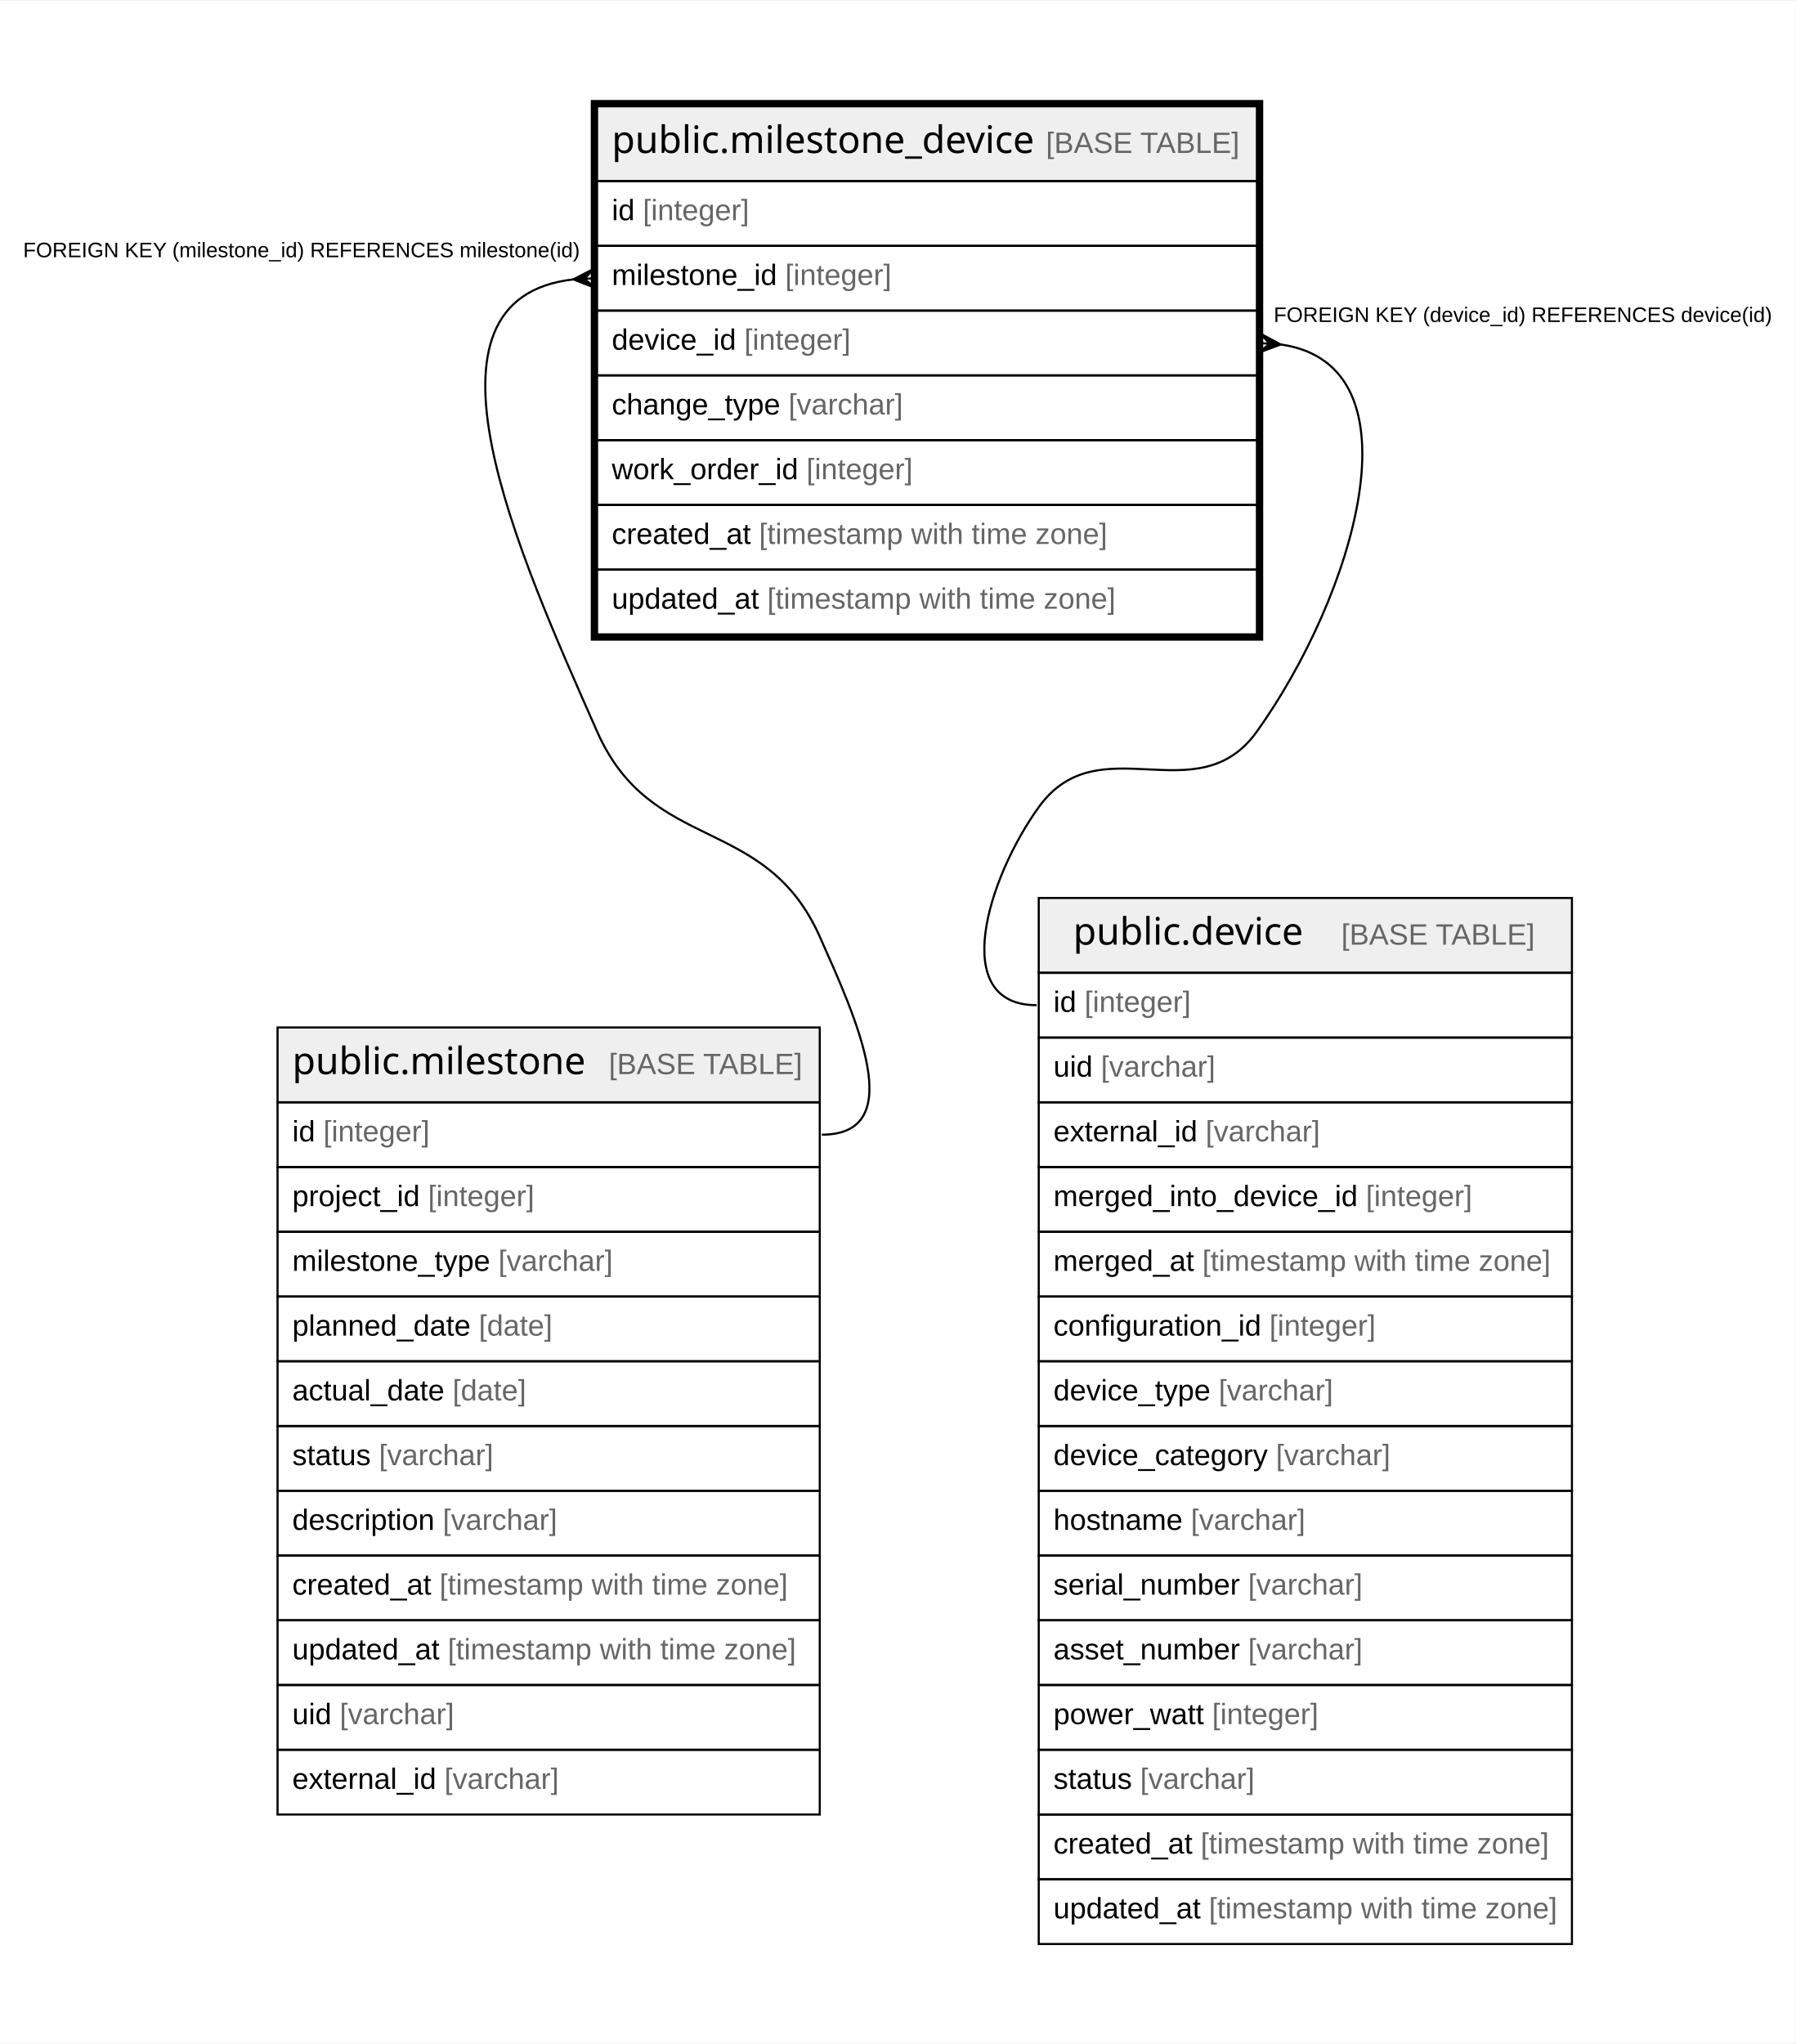
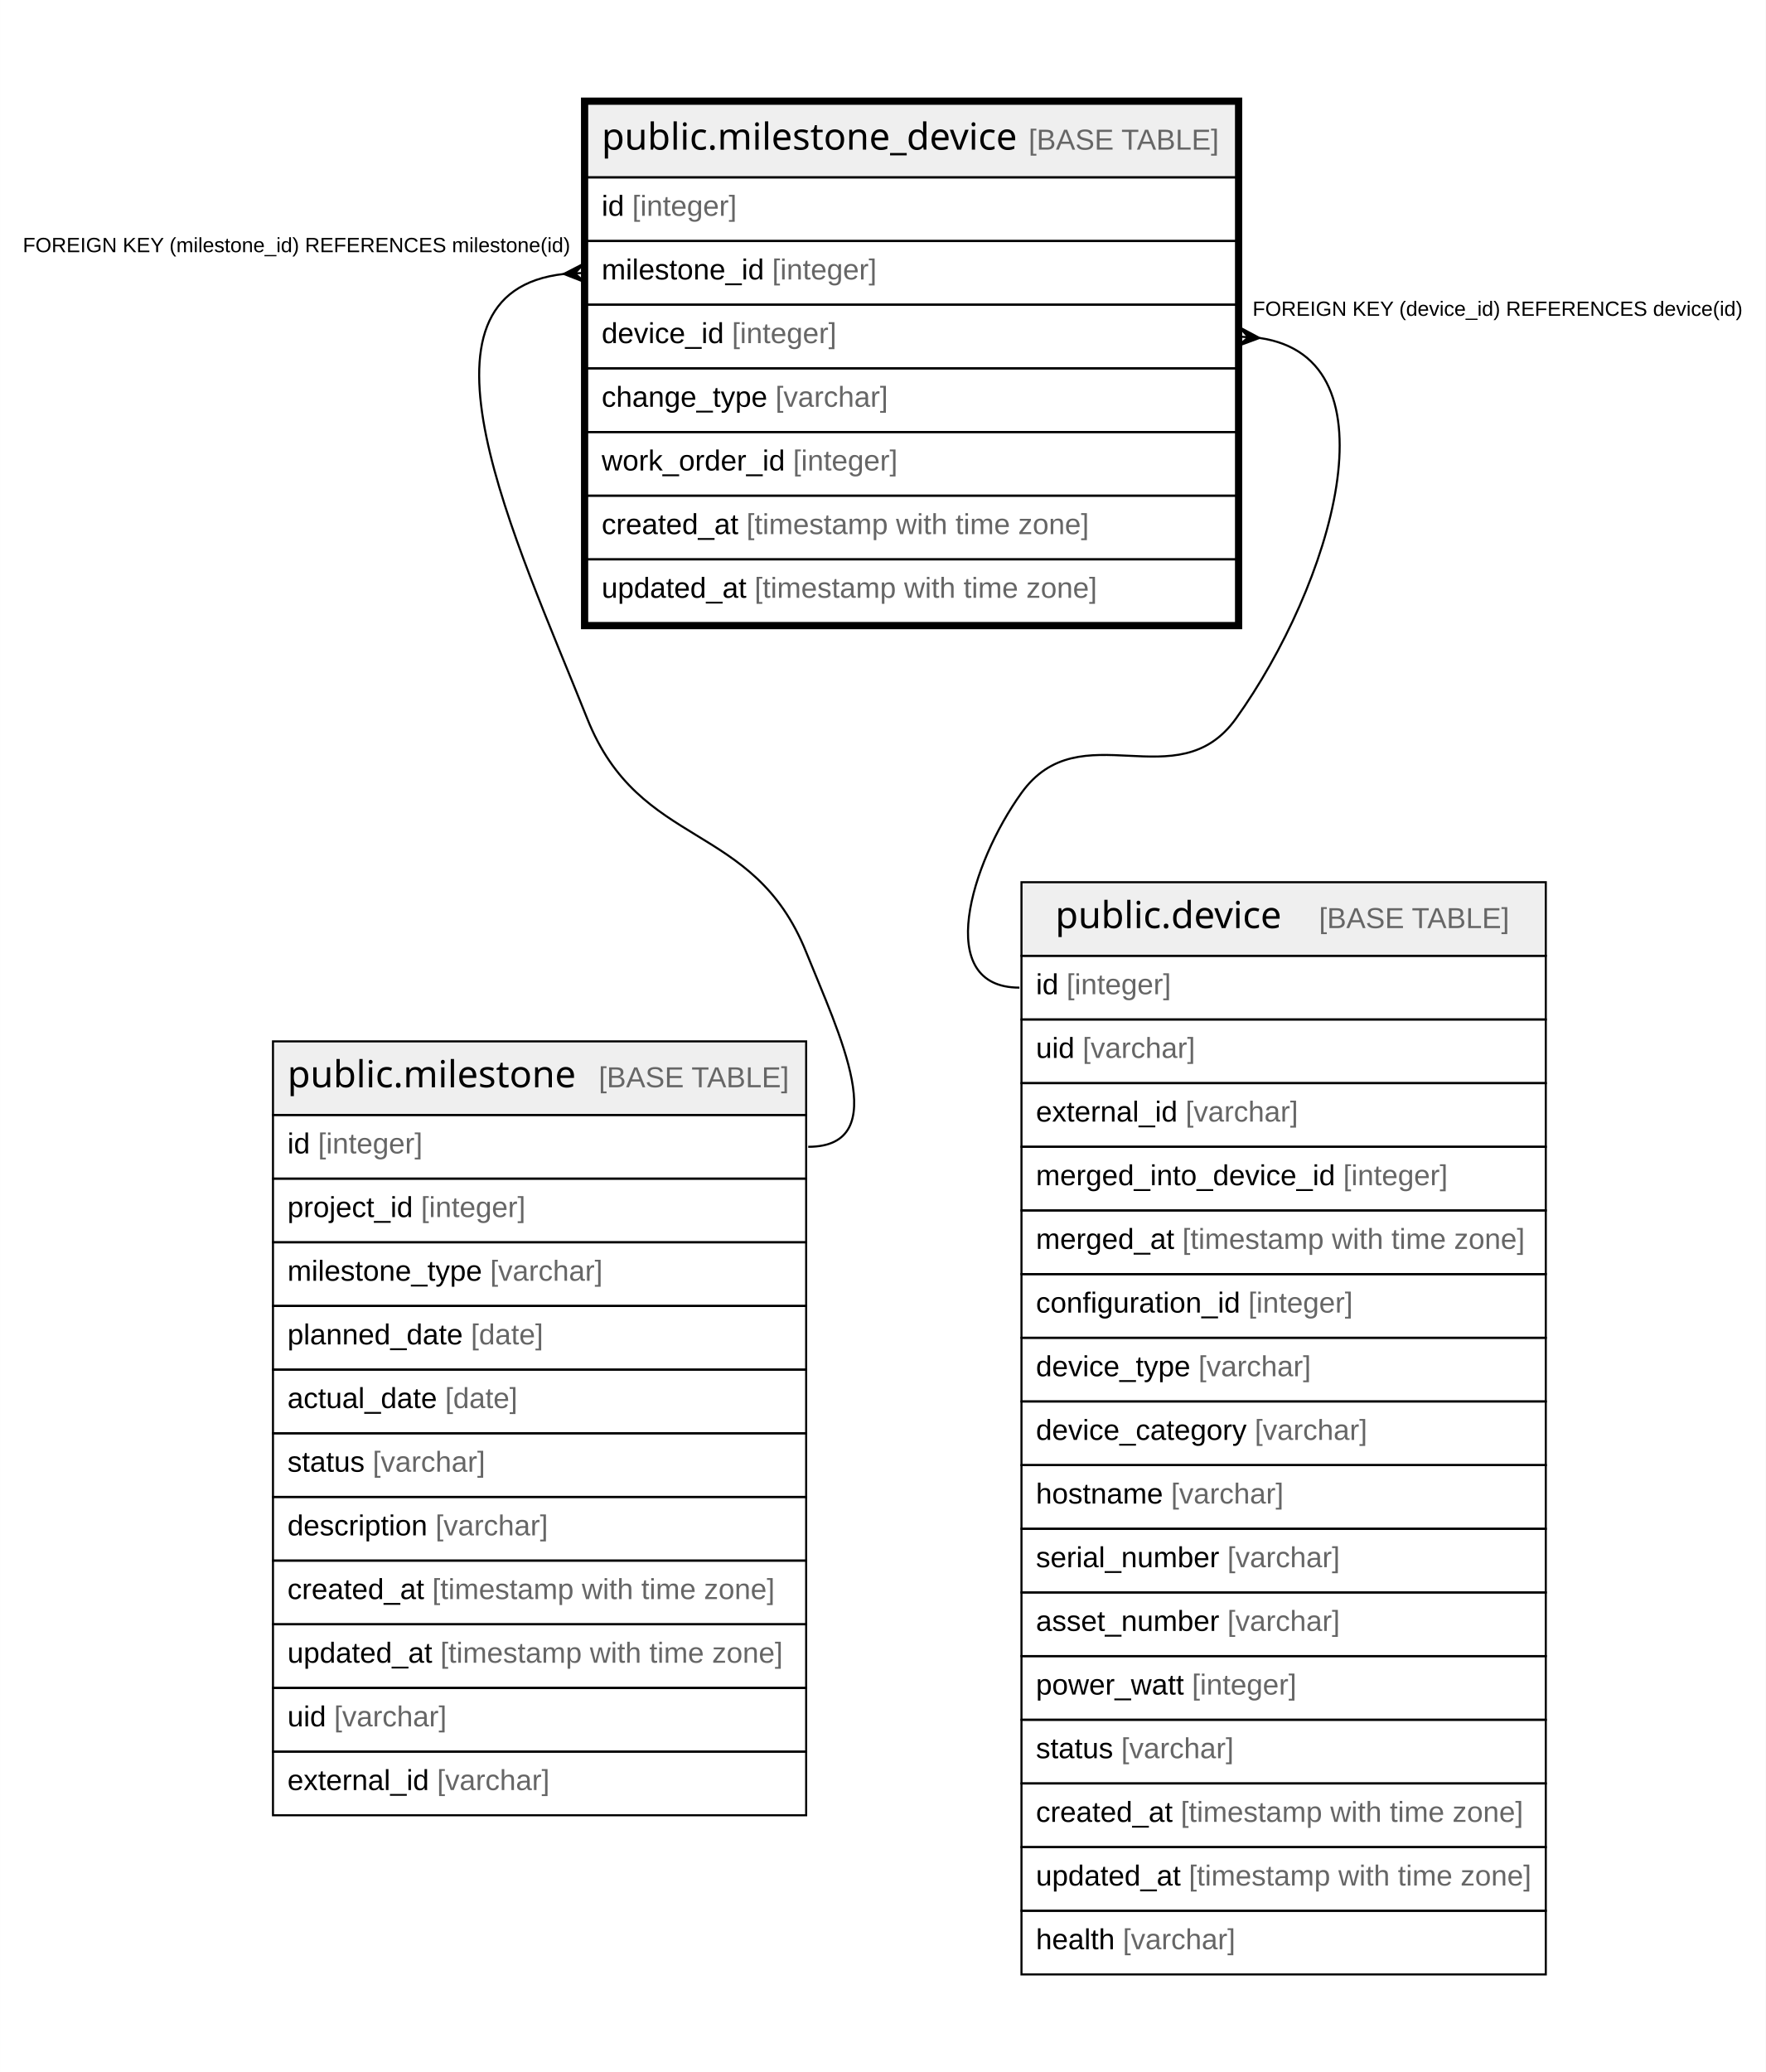
- <svg xmlns="http://www.w3.org/2000/svg" width="854pt" height="972pt" viewBox="0.00 0.00 854.29 971.60">
-   <g id="graph0" class="graph" transform="scale(1 1) rotate(0) translate(4 967.6)">
-     <polygon fill="white" stroke="none" points="-4,4 -4,-967.6 850.29,-967.6 850.29,4 -4,4" />
+ <svg xmlns="http://www.w3.org/2000/svg" width="854pt" height="1002pt" viewBox="0.00 0.00 854.29 1002.40">
+   <g id="graph0" class="graph" transform="scale(1 1) rotate(0) translate(4 998.4)">
+     <polygon fill="white" stroke="none" points="-4,4 -4,-998.4 850.29,-998.4 850.29,4 -4,4" />
    <g id="node1" class="node">
-       <polygon fill="#efefef" stroke="none" points="280.07,-881.8 280.07,-917.4 594,-917.4 594,-881.8 280.07,-881.8" />
-       <polygon fill="none" stroke="black" points="280.07,-881.8 280.07,-917.4 594,-917.4 594,-881.8 280.07,-881.8" />
-       <text text-anchor="start" x="287.07" y="-895.2" font-family="Arial Bold" font-size="18.00">public.milestone_device</text>
-       <text text-anchor="start" x="462.52" y="-895.2" font-family="Arial" font-size="14.00">    </text>
-       <text text-anchor="start" x="493.63" y="-895.2" font-family="Arial" font-size="14.00" fill="#666666">[BASE TABLE]</text>
+       <polygon fill="#efefef" stroke="none" points="280.07,-912.6 280.07,-948.2 594,-948.2 594,-912.6 280.07,-912.6" />
+       <polygon fill="none" stroke="black" points="280.07,-912.6 280.07,-948.2 594,-948.2 594,-912.6 280.07,-912.6" />
+       <text text-anchor="start" x="287.07" y="-926" font-family="Arial Bold" font-size="18.00">public.milestone_device</text>
+       <text text-anchor="start" x="462.52" y="-926" font-family="Arial" font-size="14.00">    </text>
+       <text text-anchor="start" x="493.63" y="-926" font-family="Arial" font-size="14.00" fill="#666666">[BASE TABLE]</text>
+       <polygon fill="none" stroke="black" points="280.07,-881.8 280.07,-912.6 594,-912.6 594,-881.8 280.07,-881.8" />
+       <text text-anchor="start" x="287.07" y="-894" font-family="Arial" font-size="14.00">id </text>
+       <text text-anchor="start" x="301.85" y="-894" font-family="Arial" font-size="14.00" fill="#666666">[integer]</text>
      <polygon fill="none" stroke="black" points="280.07,-851 280.07,-881.8 594,-881.8 594,-851 280.07,-851" />
-       <text text-anchor="start" x="287.07" y="-863.2" font-family="Arial" font-size="14.00">id </text>
-       <text text-anchor="start" x="301.85" y="-863.2" font-family="Arial" font-size="14.00" fill="#666666">[integer]</text>
+       <text text-anchor="start" x="287.07" y="-863.2" font-family="Arial" font-size="14.00">milestone_id </text>
+       <text text-anchor="start" x="369.56" y="-863.2" font-family="Arial" font-size="14.00" fill="#666666">[integer]</text>
      <polygon fill="none" stroke="black" points="280.07,-820.2 280.07,-851 594,-851 594,-820.2 280.07,-820.2" />
-       <text text-anchor="start" x="287.07" y="-832.4" font-family="Arial" font-size="14.00">milestone_id </text>
-       <text text-anchor="start" x="369.56" y="-832.4" font-family="Arial" font-size="14.00" fill="#666666">[integer]</text>
+       <text text-anchor="start" x="287.07" y="-832.4" font-family="Arial" font-size="14.00">device_id </text>
+       <text text-anchor="start" x="350.11" y="-832.4" font-family="Arial" font-size="14.00" fill="#666666">[integer]</text>
      <polygon fill="none" stroke="black" points="280.07,-789.4 280.07,-820.2 594,-820.2 594,-789.4 280.07,-789.4" />
-       <text text-anchor="start" x="287.07" y="-801.6" font-family="Arial" font-size="14.00">device_id </text>
-       <text text-anchor="start" x="350.11" y="-801.6" font-family="Arial" font-size="14.00" fill="#666666">[integer]</text>
+       <text text-anchor="start" x="287.07" y="-801.6" font-family="Arial" font-size="14.00">change_type </text>
+       <text text-anchor="start" x="371.14" y="-801.6" font-family="Arial" font-size="14.00" fill="#666666">[varchar]</text>
      <polygon fill="none" stroke="black" points="280.07,-758.6 280.07,-789.4 594,-789.4 594,-758.6 280.07,-758.6" />
-       <text text-anchor="start" x="287.07" y="-770.8" font-family="Arial" font-size="14.00">change_type </text>
-       <text text-anchor="start" x="371.14" y="-770.8" font-family="Arial" font-size="14.00" fill="#666666">[varchar]</text>
+       <text text-anchor="start" x="287.07" y="-770.8" font-family="Arial" font-size="14.00">work_order_id </text>
+       <text text-anchor="start" x="379.67" y="-770.8" font-family="Arial" font-size="14.00" fill="#666666">[integer]</text>
      <polygon fill="none" stroke="black" points="280.07,-727.8 280.07,-758.6 594,-758.6 594,-727.8 280.07,-727.8" />
-       <text text-anchor="start" x="287.07" y="-740" font-family="Arial" font-size="14.00">work_order_id </text>
-       <text text-anchor="start" x="379.67" y="-740" font-family="Arial" font-size="14.00" fill="#666666">[integer]</text>
+       <text text-anchor="start" x="287.07" y="-740" font-family="Arial" font-size="14.00">created_at </text>
+       <text text-anchor="start" x="357.12" y="-740" font-family="Arial" font-size="14.00" fill="#666666">[timestamp with time zone]</text>
      <polygon fill="none" stroke="black" points="280.07,-697 280.07,-727.8 594,-727.8 594,-697 280.07,-697" />
-       <text text-anchor="start" x="287.07" y="-709.2" font-family="Arial" font-size="14.00">created_at </text>
-       <text text-anchor="start" x="357.12" y="-709.2" font-family="Arial" font-size="14.00" fill="#666666">[timestamp with time zone]</text>
-       <polygon fill="none" stroke="black" points="280.07,-666.2 280.07,-697 594,-697 594,-666.2 280.07,-666.2" />
-       <text text-anchor="start" x="287.07" y="-678.4" font-family="Arial" font-size="14.00">updated_at </text>
-       <text text-anchor="start" x="361.03" y="-678.4" font-family="Arial" font-size="14.00" fill="#666666">[timestamp with time zone]</text>
-       <polygon fill="none" stroke="black" stroke-width="3" points="278.57,-664.7 278.57,-918.9 595.5,-918.9 595.5,-664.7 278.57,-664.7" />
+       <text text-anchor="start" x="287.07" y="-709.2" font-family="Arial" font-size="14.00">updated_at </text>
+       <text text-anchor="start" x="361.03" y="-709.2" font-family="Arial" font-size="14.00" fill="#666666">[timestamp with time zone]</text>
+       <polygon fill="none" stroke="black" stroke-width="3" points="278.57,-695.5 278.57,-949.7 595.5,-949.7 595.5,-695.5 278.57,-695.5" />
    </g>
    <g id="node2" class="node">
-       <polygon fill="#efefef" stroke="none" points="128.05,-443.6 128.05,-479.2 386.02,-479.2 386.02,-443.6 128.05,-443.6" />
-       <polygon fill="none" stroke="black" points="128.05,-443.6 128.05,-479.2 386.02,-479.2 386.02,-443.6 128.05,-443.6" />
-       <text text-anchor="start" x="135.05" y="-457" font-family="Arial Bold" font-size="18.00">public.milestone</text>
-       <text text-anchor="start" x="254.53" y="-457" font-family="Arial" font-size="14.00">    </text>
-       <text text-anchor="start" x="285.65" y="-457" font-family="Arial" font-size="14.00" fill="#666666">[BASE TABLE]</text>
-       <polygon fill="none" stroke="black" points="128.05,-412.8 128.05,-443.6 386.02,-443.6 386.02,-412.8 128.05,-412.8" />
-       <text text-anchor="start" x="135.05" y="-425" font-family="Arial" font-size="14.00">id </text>
-       <text text-anchor="start" x="149.84" y="-425" font-family="Arial" font-size="14.00" fill="#666666">[integer]</text>
-       <polygon fill="none" stroke="black" points="128.05,-382 128.05,-412.8 386.02,-412.8 386.02,-382 128.05,-382" />
-       <text text-anchor="start" x="135.05" y="-394.2" font-family="Arial" font-size="14.00">project_id </text>
-       <text text-anchor="start" x="199.65" y="-394.2" font-family="Arial" font-size="14.00" fill="#666666">[integer]</text>
-       <polygon fill="none" stroke="black" points="128.05,-351.2 128.05,-382 386.02,-382 386.02,-351.2 128.05,-351.2" />
-       <text text-anchor="start" x="135.05" y="-363.4" font-family="Arial" font-size="14.00">milestone_type </text>
-       <text text-anchor="start" x="233.11" y="-363.4" font-family="Arial" font-size="14.00" fill="#666666">[varchar]</text>
-       <polygon fill="none" stroke="black" points="128.05,-320.4 128.05,-351.2 386.02,-351.2 386.02,-320.4 128.05,-320.4" />
-       <text text-anchor="start" x="135.05" y="-332.6" font-family="Arial" font-size="14.00">planned_date </text>
-       <text text-anchor="start" x="223.8" y="-332.6" font-family="Arial" font-size="14.00" fill="#666666">[date]</text>
-       <polygon fill="none" stroke="black" points="128.05,-289.6 128.05,-320.4 386.02,-320.4 386.02,-289.6 128.05,-289.6" />
-       <text text-anchor="start" x="135.05" y="-301.8" font-family="Arial" font-size="14.00">actual_date </text>
-       <text text-anchor="start" x="211.33" y="-301.8" font-family="Arial" font-size="14.00" fill="#666666">[date]</text>
-       <polygon fill="none" stroke="black" points="128.05,-258.8 128.05,-289.6 386.02,-289.6 386.02,-258.8 128.05,-258.8" />
-       <text text-anchor="start" x="135.05" y="-271" font-family="Arial" font-size="14.00">status </text>
-       <text text-anchor="start" x="176.29" y="-271" font-family="Arial" font-size="14.00" fill="#666666">[varchar]</text>
-       <polygon fill="none" stroke="black" points="128.05,-228 128.05,-258.8 386.02,-258.8 386.02,-228 128.05,-228" />
-       <text text-anchor="start" x="135.05" y="-240.2" font-family="Arial" font-size="14.00">description </text>
-       <text text-anchor="start" x="206.65" y="-240.2" font-family="Arial" font-size="14.00" fill="#666666">[varchar]</text>
-       <polygon fill="none" stroke="black" points="128.05,-197.2 128.05,-228 386.02,-228 386.02,-197.2 128.05,-197.2" />
-       <text text-anchor="start" x="135.05" y="-209.4" font-family="Arial" font-size="14.00">created_at </text>
-       <text text-anchor="start" x="205.1" y="-209.4" font-family="Arial" font-size="14.00" fill="#666666">[timestamp with time zone]</text>
-       <polygon fill="none" stroke="black" points="128.05,-166.4 128.05,-197.2 386.02,-197.2 386.02,-166.4 128.05,-166.4" />
-       <text text-anchor="start" x="135.05" y="-178.6" font-family="Arial" font-size="14.00">updated_at </text>
-       <text text-anchor="start" x="209.01" y="-178.6" font-family="Arial" font-size="14.00" fill="#666666">[timestamp with time zone]</text>
-       <polygon fill="none" stroke="black" points="128.05,-135.6 128.05,-166.4 386.02,-166.4 386.02,-135.6 128.05,-135.6" />
-       <text text-anchor="start" x="135.05" y="-147.8" font-family="Arial" font-size="14.00">uid </text>
-       <text text-anchor="start" x="157.62" y="-147.8" font-family="Arial" font-size="14.00" fill="#666666">[varchar]</text>
-       <polygon fill="none" stroke="black" points="128.05,-104.8 128.05,-135.6 386.02,-135.6 386.02,-104.8 128.05,-104.8" />
-       <text text-anchor="start" x="135.05" y="-117" font-family="Arial" font-size="14.00">external_id </text>
-       <text text-anchor="start" x="207.43" y="-117" font-family="Arial" font-size="14.00" fill="#666666">[varchar]</text>
+       <polygon fill="#efefef" stroke="none" points="128.05,-459 128.05,-494.6 386.02,-494.6 386.02,-459 128.05,-459" />
+       <polygon fill="none" stroke="black" points="128.05,-459 128.05,-494.6 386.02,-494.6 386.02,-459 128.05,-459" />
+       <text text-anchor="start" x="135.05" y="-472.4" font-family="Arial Bold" font-size="18.00">public.milestone</text>
+       <text text-anchor="start" x="254.53" y="-472.4" font-family="Arial" font-size="14.00">    </text>
+       <text text-anchor="start" x="285.65" y="-472.4" font-family="Arial" font-size="14.00" fill="#666666">[BASE TABLE]</text>
+       <polygon fill="none" stroke="black" points="128.05,-428.2 128.05,-459 386.02,-459 386.02,-428.2 128.05,-428.2" />
+       <text text-anchor="start" x="135.05" y="-440.4" font-family="Arial" font-size="14.00">id </text>
+       <text text-anchor="start" x="149.84" y="-440.4" font-family="Arial" font-size="14.00" fill="#666666">[integer]</text>
+       <polygon fill="none" stroke="black" points="128.05,-397.4 128.05,-428.2 386.02,-428.2 386.02,-397.4 128.05,-397.4" />
+       <text text-anchor="start" x="135.05" y="-409.6" font-family="Arial" font-size="14.00">project_id </text>
+       <text text-anchor="start" x="199.65" y="-409.6" font-family="Arial" font-size="14.00" fill="#666666">[integer]</text>
+       <polygon fill="none" stroke="black" points="128.05,-366.6 128.05,-397.4 386.02,-397.4 386.02,-366.6 128.05,-366.6" />
+       <text text-anchor="start" x="135.05" y="-378.8" font-family="Arial" font-size="14.00">milestone_type </text>
+       <text text-anchor="start" x="233.11" y="-378.8" font-family="Arial" font-size="14.00" fill="#666666">[varchar]</text>
+       <polygon fill="none" stroke="black" points="128.05,-335.8 128.05,-366.6 386.02,-366.6 386.02,-335.8 128.05,-335.8" />
+       <text text-anchor="start" x="135.05" y="-348" font-family="Arial" font-size="14.00">planned_date </text>
+       <text text-anchor="start" x="223.8" y="-348" font-family="Arial" font-size="14.00" fill="#666666">[date]</text>
+       <polygon fill="none" stroke="black" points="128.05,-305 128.05,-335.8 386.02,-335.8 386.02,-305 128.05,-305" />
+       <text text-anchor="start" x="135.05" y="-317.2" font-family="Arial" font-size="14.00">actual_date </text>
+       <text text-anchor="start" x="211.33" y="-317.2" font-family="Arial" font-size="14.00" fill="#666666">[date]</text>
+       <polygon fill="none" stroke="black" points="128.05,-274.2 128.05,-305 386.02,-305 386.02,-274.2 128.05,-274.2" />
+       <text text-anchor="start" x="135.05" y="-286.4" font-family="Arial" font-size="14.00">status </text>
+       <text text-anchor="start" x="176.29" y="-286.4" font-family="Arial" font-size="14.00" fill="#666666">[varchar]</text>
+       <polygon fill="none" stroke="black" points="128.05,-243.4 128.05,-274.2 386.02,-274.2 386.02,-243.4 128.05,-243.4" />
+       <text text-anchor="start" x="135.05" y="-255.6" font-family="Arial" font-size="14.00">description </text>
+       <text text-anchor="start" x="206.65" y="-255.6" font-family="Arial" font-size="14.00" fill="#666666">[varchar]</text>
+       <polygon fill="none" stroke="black" points="128.05,-212.6 128.05,-243.4 386.02,-243.4 386.02,-212.6 128.05,-212.6" />
+       <text text-anchor="start" x="135.05" y="-224.8" font-family="Arial" font-size="14.00">created_at </text>
+       <text text-anchor="start" x="205.1" y="-224.8" font-family="Arial" font-size="14.00" fill="#666666">[timestamp with time zone]</text>
+       <polygon fill="none" stroke="black" points="128.05,-181.8 128.05,-212.6 386.02,-212.6 386.02,-181.8 128.05,-181.8" />
+       <text text-anchor="start" x="135.05" y="-194" font-family="Arial" font-size="14.00">updated_at </text>
+       <text text-anchor="start" x="209.01" y="-194" font-family="Arial" font-size="14.00" fill="#666666">[timestamp with time zone]</text>
+       <polygon fill="none" stroke="black" points="128.05,-151 128.05,-181.8 386.02,-181.8 386.02,-151 128.05,-151" />
+       <text text-anchor="start" x="135.05" y="-163.2" font-family="Arial" font-size="14.00">uid </text>
+       <text text-anchor="start" x="157.62" y="-163.2" font-family="Arial" font-size="14.00" fill="#666666">[varchar]</text>
+       <polygon fill="none" stroke="black" points="128.05,-120.2 128.05,-151 386.02,-151 386.02,-120.2 128.05,-120.2" />
+       <text text-anchor="start" x="135.05" y="-132.4" font-family="Arial" font-size="14.00">external_id </text>
+       <text text-anchor="start" x="207.43" y="-132.4" font-family="Arial" font-size="14.00" fill="#666666">[varchar]</text>
    </g>
    <g id="edge1" class="edge">
-       <path fill="none" stroke="black" d="M269.03,-835.08C187.53,-826.16 242.82,-704.42 280.07,-620 305.91,-561.42 360,-580.9 386.02,-522.4 403.04,-484.14 428.89,-428.2 387.02,-428.2" />
-       <polygon fill="black" stroke="black" points="268.75,-835.07 278.5,-840.08 274.08,-835.34 278.4,-835.57 278.4,-835.57 278.4,-835.57 274.08,-835.34 278.97,-831.09 268.75,-835.07" />
-       <text text-anchor="start" x="7" y="-845.6" font-family="Arial" font-size="10.00">FOREIGN KEY (milestone_id) REFERENCES milestone(id)</text>
+       <path fill="none" stroke="black" d="M269.04,-865.89C187.76,-857.06 245.94,-736.52 280.07,-650.8 305.54,-586.84 360.36,-601.69 386.02,-537.8 401.63,-498.95 428.89,-443.6 387.02,-443.6" />
+       <polygon fill="black" stroke="black" points="268.75,-865.87 278.5,-870.88 274.07,-866.14 278.4,-866.37 278.4,-866.37 278.4,-866.37 274.07,-866.14 278.96,-861.89 268.75,-865.87" />
+       <text text-anchor="start" x="7" y="-876.4" font-family="Arial" font-size="10.00">FOREIGN KEY (milestone_id) REFERENCES milestone(id)</text>
    </g>
    <g id="node3" class="node">
-       <polygon fill="#efefef" stroke="none" points="490.2,-505.2 490.2,-540.8 743.88,-540.8 743.88,-505.2 490.2,-505.2" />
-       <polygon fill="none" stroke="black" points="490.2,-505.2 490.2,-540.8 743.88,-540.8 743.88,-505.2 490.2,-505.2" />
-       <text text-anchor="start" x="506.56" y="-518.6" font-family="Arial Bold" font-size="18.00">public.device</text>
-       <text text-anchor="start" x="603.02" y="-518.6" font-family="Arial" font-size="14.00">    </text>
-       <text text-anchor="start" x="634.14" y="-518.6" font-family="Arial" font-size="14.00" fill="#666666">[BASE TABLE]</text>
+       <polygon fill="#efefef" stroke="none" points="490.2,-536 490.2,-571.6 743.88,-571.6 743.88,-536 490.2,-536" />
+       <polygon fill="none" stroke="black" points="490.2,-536 490.2,-571.6 743.88,-571.6 743.88,-536 490.2,-536" />
+       <text text-anchor="start" x="506.56" y="-549.4" font-family="Arial Bold" font-size="18.00">public.device</text>
+       <text text-anchor="start" x="603.02" y="-549.4" font-family="Arial" font-size="14.00">    </text>
+       <text text-anchor="start" x="634.14" y="-549.4" font-family="Arial" font-size="14.00" fill="#666666">[BASE TABLE]</text>
+       <polygon fill="none" stroke="black" points="490.2,-505.2 490.2,-536 743.88,-536 743.88,-505.2 490.2,-505.2" />
+       <text text-anchor="start" x="497.2" y="-517.4" font-family="Arial" font-size="14.00">id </text>
+       <text text-anchor="start" x="511.98" y="-517.4" font-family="Arial" font-size="14.00" fill="#666666">[integer]</text>
      <polygon fill="none" stroke="black" points="490.2,-474.4 490.2,-505.2 743.88,-505.2 743.88,-474.4 490.2,-474.4" />
-       <text text-anchor="start" x="497.2" y="-486.6" font-family="Arial" font-size="14.00">id </text>
-       <text text-anchor="start" x="511.98" y="-486.6" font-family="Arial" font-size="14.00" fill="#666666">[integer]</text>
+       <text text-anchor="start" x="497.2" y="-486.6" font-family="Arial" font-size="14.00">uid </text>
+       <text text-anchor="start" x="519.77" y="-486.6" font-family="Arial" font-size="14.00" fill="#666666">[varchar]</text>
      <polygon fill="none" stroke="black" points="490.2,-443.6 490.2,-474.4 743.88,-474.4 743.88,-443.6 490.2,-443.6" />
-       <text text-anchor="start" x="497.2" y="-455.8" font-family="Arial" font-size="14.00">uid </text>
-       <text text-anchor="start" x="519.77" y="-455.8" font-family="Arial" font-size="14.00" fill="#666666">[varchar]</text>
+       <text text-anchor="start" x="497.2" y="-455.8" font-family="Arial" font-size="14.00">external_id </text>
+       <text text-anchor="start" x="569.57" y="-455.8" font-family="Arial" font-size="14.00" fill="#666666">[varchar]</text>
      <polygon fill="none" stroke="black" points="490.2,-412.8 490.2,-443.6 743.88,-443.6 743.88,-412.8 490.2,-412.8" />
-       <text text-anchor="start" x="497.2" y="-425" font-family="Arial" font-size="14.00">external_id </text>
-       <text text-anchor="start" x="569.57" y="-425" font-family="Arial" font-size="14.00" fill="#666666">[varchar]</text>
+       <text text-anchor="start" x="497.2" y="-425" font-family="Arial" font-size="14.00">merged_into_device_id </text>
+       <text text-anchor="start" x="645.85" y="-425" font-family="Arial" font-size="14.00" fill="#666666">[integer]</text>
      <polygon fill="none" stroke="black" points="490.2,-382 490.2,-412.8 743.88,-412.8 743.88,-382 490.2,-382" />
-       <text text-anchor="start" x="497.2" y="-394.2" font-family="Arial" font-size="14.00">merged_into_device_id </text>
-       <text text-anchor="start" x="645.85" y="-394.2" font-family="Arial" font-size="14.00" fill="#666666">[integer]</text>
+       <text text-anchor="start" x="497.2" y="-394.2" font-family="Arial" font-size="14.00">merged_at </text>
+       <text text-anchor="start" x="568.02" y="-394.2" font-family="Arial" font-size="14.00" fill="#666666">[timestamp with time zone]</text>
      <polygon fill="none" stroke="black" points="490.2,-351.2 490.2,-382 743.88,-382 743.88,-351.2 490.2,-351.2" />
-       <text text-anchor="start" x="497.2" y="-363.4" font-family="Arial" font-size="14.00">merged_at </text>
-       <text text-anchor="start" x="568.02" y="-363.4" font-family="Arial" font-size="14.00" fill="#666666">[timestamp with time zone]</text>
+       <text text-anchor="start" x="497.2" y="-363.4" font-family="Arial" font-size="14.00">configuration_id </text>
+       <text text-anchor="start" x="599.93" y="-363.4" font-family="Arial" font-size="14.00" fill="#666666">[integer]</text>
      <polygon fill="none" stroke="black" points="490.2,-320.4 490.2,-351.2 743.88,-351.2 743.88,-320.4 490.2,-320.4" />
-       <text text-anchor="start" x="497.2" y="-332.6" font-family="Arial" font-size="14.00">configuration_id </text>
-       <text text-anchor="start" x="599.93" y="-332.6" font-family="Arial" font-size="14.00" fill="#666666">[integer]</text>
+       <text text-anchor="start" x="497.2" y="-332.6" font-family="Arial" font-size="14.00">device_type </text>
+       <text text-anchor="start" x="575.8" y="-332.6" font-family="Arial" font-size="14.00" fill="#666666">[varchar]</text>
      <polygon fill="none" stroke="black" points="490.2,-289.6 490.2,-320.4 743.88,-320.4 743.88,-289.6 490.2,-289.6" />
-       <text text-anchor="start" x="497.2" y="-301.8" font-family="Arial" font-size="14.00">device_type </text>
-       <text text-anchor="start" x="575.8" y="-301.8" font-family="Arial" font-size="14.00" fill="#666666">[varchar]</text>
+       <text text-anchor="start" x="497.2" y="-301.8" font-family="Arial" font-size="14.00">device_category </text>
+       <text text-anchor="start" x="603.04" y="-301.8" font-family="Arial" font-size="14.00" fill="#666666">[varchar]</text>
      <polygon fill="none" stroke="black" points="490.2,-258.8 490.2,-289.6 743.88,-289.6 743.88,-258.8 490.2,-258.8" />
-       <text text-anchor="start" x="497.2" y="-271" font-family="Arial" font-size="14.00">device_category </text>
-       <text text-anchor="start" x="603.04" y="-271" font-family="Arial" font-size="14.00" fill="#666666">[varchar]</text>
+       <text text-anchor="start" x="497.2" y="-271" font-family="Arial" font-size="14.00">hostname </text>
+       <text text-anchor="start" x="562.57" y="-271" font-family="Arial" font-size="14.00" fill="#666666">[varchar]</text>
      <polygon fill="none" stroke="black" points="490.2,-228 490.2,-258.8 743.88,-258.8 743.88,-228 490.2,-228" />
-       <text text-anchor="start" x="497.2" y="-240.2" font-family="Arial" font-size="14.00">hostname </text>
-       <text text-anchor="start" x="562.57" y="-240.2" font-family="Arial" font-size="14.00" fill="#666666">[varchar]</text>
+       <text text-anchor="start" x="497.2" y="-240.2" font-family="Arial" font-size="14.00">serial_number </text>
+       <text text-anchor="start" x="589.8" y="-240.2" font-family="Arial" font-size="14.00" fill="#666666">[varchar]</text>
      <polygon fill="none" stroke="black" points="490.2,-197.2 490.2,-228 743.88,-228 743.88,-197.2 490.2,-197.2" />
-       <text text-anchor="start" x="497.2" y="-209.4" font-family="Arial" font-size="14.00">serial_number </text>
+       <text text-anchor="start" x="497.2" y="-209.4" font-family="Arial" font-size="14.00">asset_number </text>
      <text text-anchor="start" x="589.8" y="-209.4" font-family="Arial" font-size="14.00" fill="#666666">[varchar]</text>
      <polygon fill="none" stroke="black" points="490.2,-166.4 490.2,-197.2 743.88,-197.2 743.88,-166.4 490.2,-166.4" />
-       <text text-anchor="start" x="497.2" y="-178.6" font-family="Arial" font-size="14.00">asset_number </text>
-       <text text-anchor="start" x="589.8" y="-178.6" font-family="Arial" font-size="14.00" fill="#666666">[varchar]</text>
+       <text text-anchor="start" x="497.2" y="-178.6" font-family="Arial" font-size="14.00">power_watt </text>
+       <text text-anchor="start" x="572.68" y="-178.6" font-family="Arial" font-size="14.00" fill="#666666">[integer]</text>
      <polygon fill="none" stroke="black" points="490.2,-135.6 490.2,-166.4 743.88,-166.4 743.88,-135.6 490.2,-135.6" />
-       <text text-anchor="start" x="497.2" y="-147.8" font-family="Arial" font-size="14.00">power_watt </text>
-       <text text-anchor="start" x="572.68" y="-147.8" font-family="Arial" font-size="14.00" fill="#666666">[integer]</text>
+       <text text-anchor="start" x="497.2" y="-147.8" font-family="Arial" font-size="14.00">status </text>
+       <text text-anchor="start" x="538.44" y="-147.8" font-family="Arial" font-size="14.00" fill="#666666">[varchar]</text>
      <polygon fill="none" stroke="black" points="490.2,-104.8 490.2,-135.6 743.88,-135.6 743.88,-104.8 490.2,-104.8" />
-       <text text-anchor="start" x="497.2" y="-117" font-family="Arial" font-size="14.00">status </text>
-       <text text-anchor="start" x="538.44" y="-117" font-family="Arial" font-size="14.00" fill="#666666">[varchar]</text>
+       <text text-anchor="start" x="497.2" y="-117" font-family="Arial" font-size="14.00">created_at </text>
+       <text text-anchor="start" x="567.24" y="-117" font-family="Arial" font-size="14.00" fill="#666666">[timestamp with time zone]</text>
      <polygon fill="none" stroke="black" points="490.2,-74 490.2,-104.8 743.88,-104.8 743.88,-74 490.2,-74" />
-       <text text-anchor="start" x="497.2" y="-86.2" font-family="Arial" font-size="14.00">created_at </text>
-       <text text-anchor="start" x="567.24" y="-86.2" font-family="Arial" font-size="14.00" fill="#666666">[timestamp with time zone]</text>
+       <text text-anchor="start" x="497.2" y="-86.2" font-family="Arial" font-size="14.00">updated_at </text>
+       <text text-anchor="start" x="571.15" y="-86.2" font-family="Arial" font-size="14.00" fill="#666666">[timestamp with time zone]</text>
      <polygon fill="none" stroke="black" points="490.2,-43.2 490.2,-74 743.88,-74 743.88,-43.2 490.2,-43.2" />
-       <text text-anchor="start" x="497.2" y="-55.4" font-family="Arial" font-size="14.00">updated_at </text>
-       <text text-anchor="start" x="571.15" y="-55.4" font-family="Arial" font-size="14.00" fill="#666666">[timestamp with time zone]</text>
+       <text text-anchor="start" x="497.2" y="-55.4" font-family="Arial" font-size="14.00">health </text>
+       <text text-anchor="start" x="539.23" y="-55.4" font-family="Arial" font-size="14.00" fill="#666666">[varchar]</text>
    </g>
    <g id="edge2" class="edge">
-       <path fill="none" stroke="black" d="M605.37,-804.1C673.94,-794.3 639.66,-683.79 594,-620 565.58,-580.29 518.72,-623.64 490.2,-584 465.74,-550.02 447.33,-489.8 489.2,-489.8" />
-       <polygon fill="black" stroke="black" points="605.32,-804.1 595.04,-800.29 599.99,-804.46 595.67,-804.75 595.67,-804.75 595.67,-804.75 599.99,-804.46 595.64,-809.27 605.32,-804.1" />
-       <text text-anchor="start" x="602" y="-814.8" font-family="Arial" font-size="10.00">FOREIGN KEY (device_id) REFERENCES device(id)</text>
+       <path fill="none" stroke="black" d="M605.37,-834.9C673.94,-825.1 639.66,-714.59 594,-650.8 565.58,-611.09 518.72,-654.44 490.2,-614.8 465.74,-580.82 447.33,-520.6 489.2,-520.6" />
+       <polygon fill="black" stroke="black" points="605.32,-834.9 595.04,-831.09 599.99,-835.26 595.67,-835.55 595.67,-835.55 595.67,-835.55 599.99,-835.26 595.64,-840.07 605.32,-834.9" />
+       <text text-anchor="start" x="602" y="-845.6" font-family="Arial" font-size="10.00">FOREIGN KEY (device_id) REFERENCES device(id)</text>
    </g>
  </g>
</svg>
